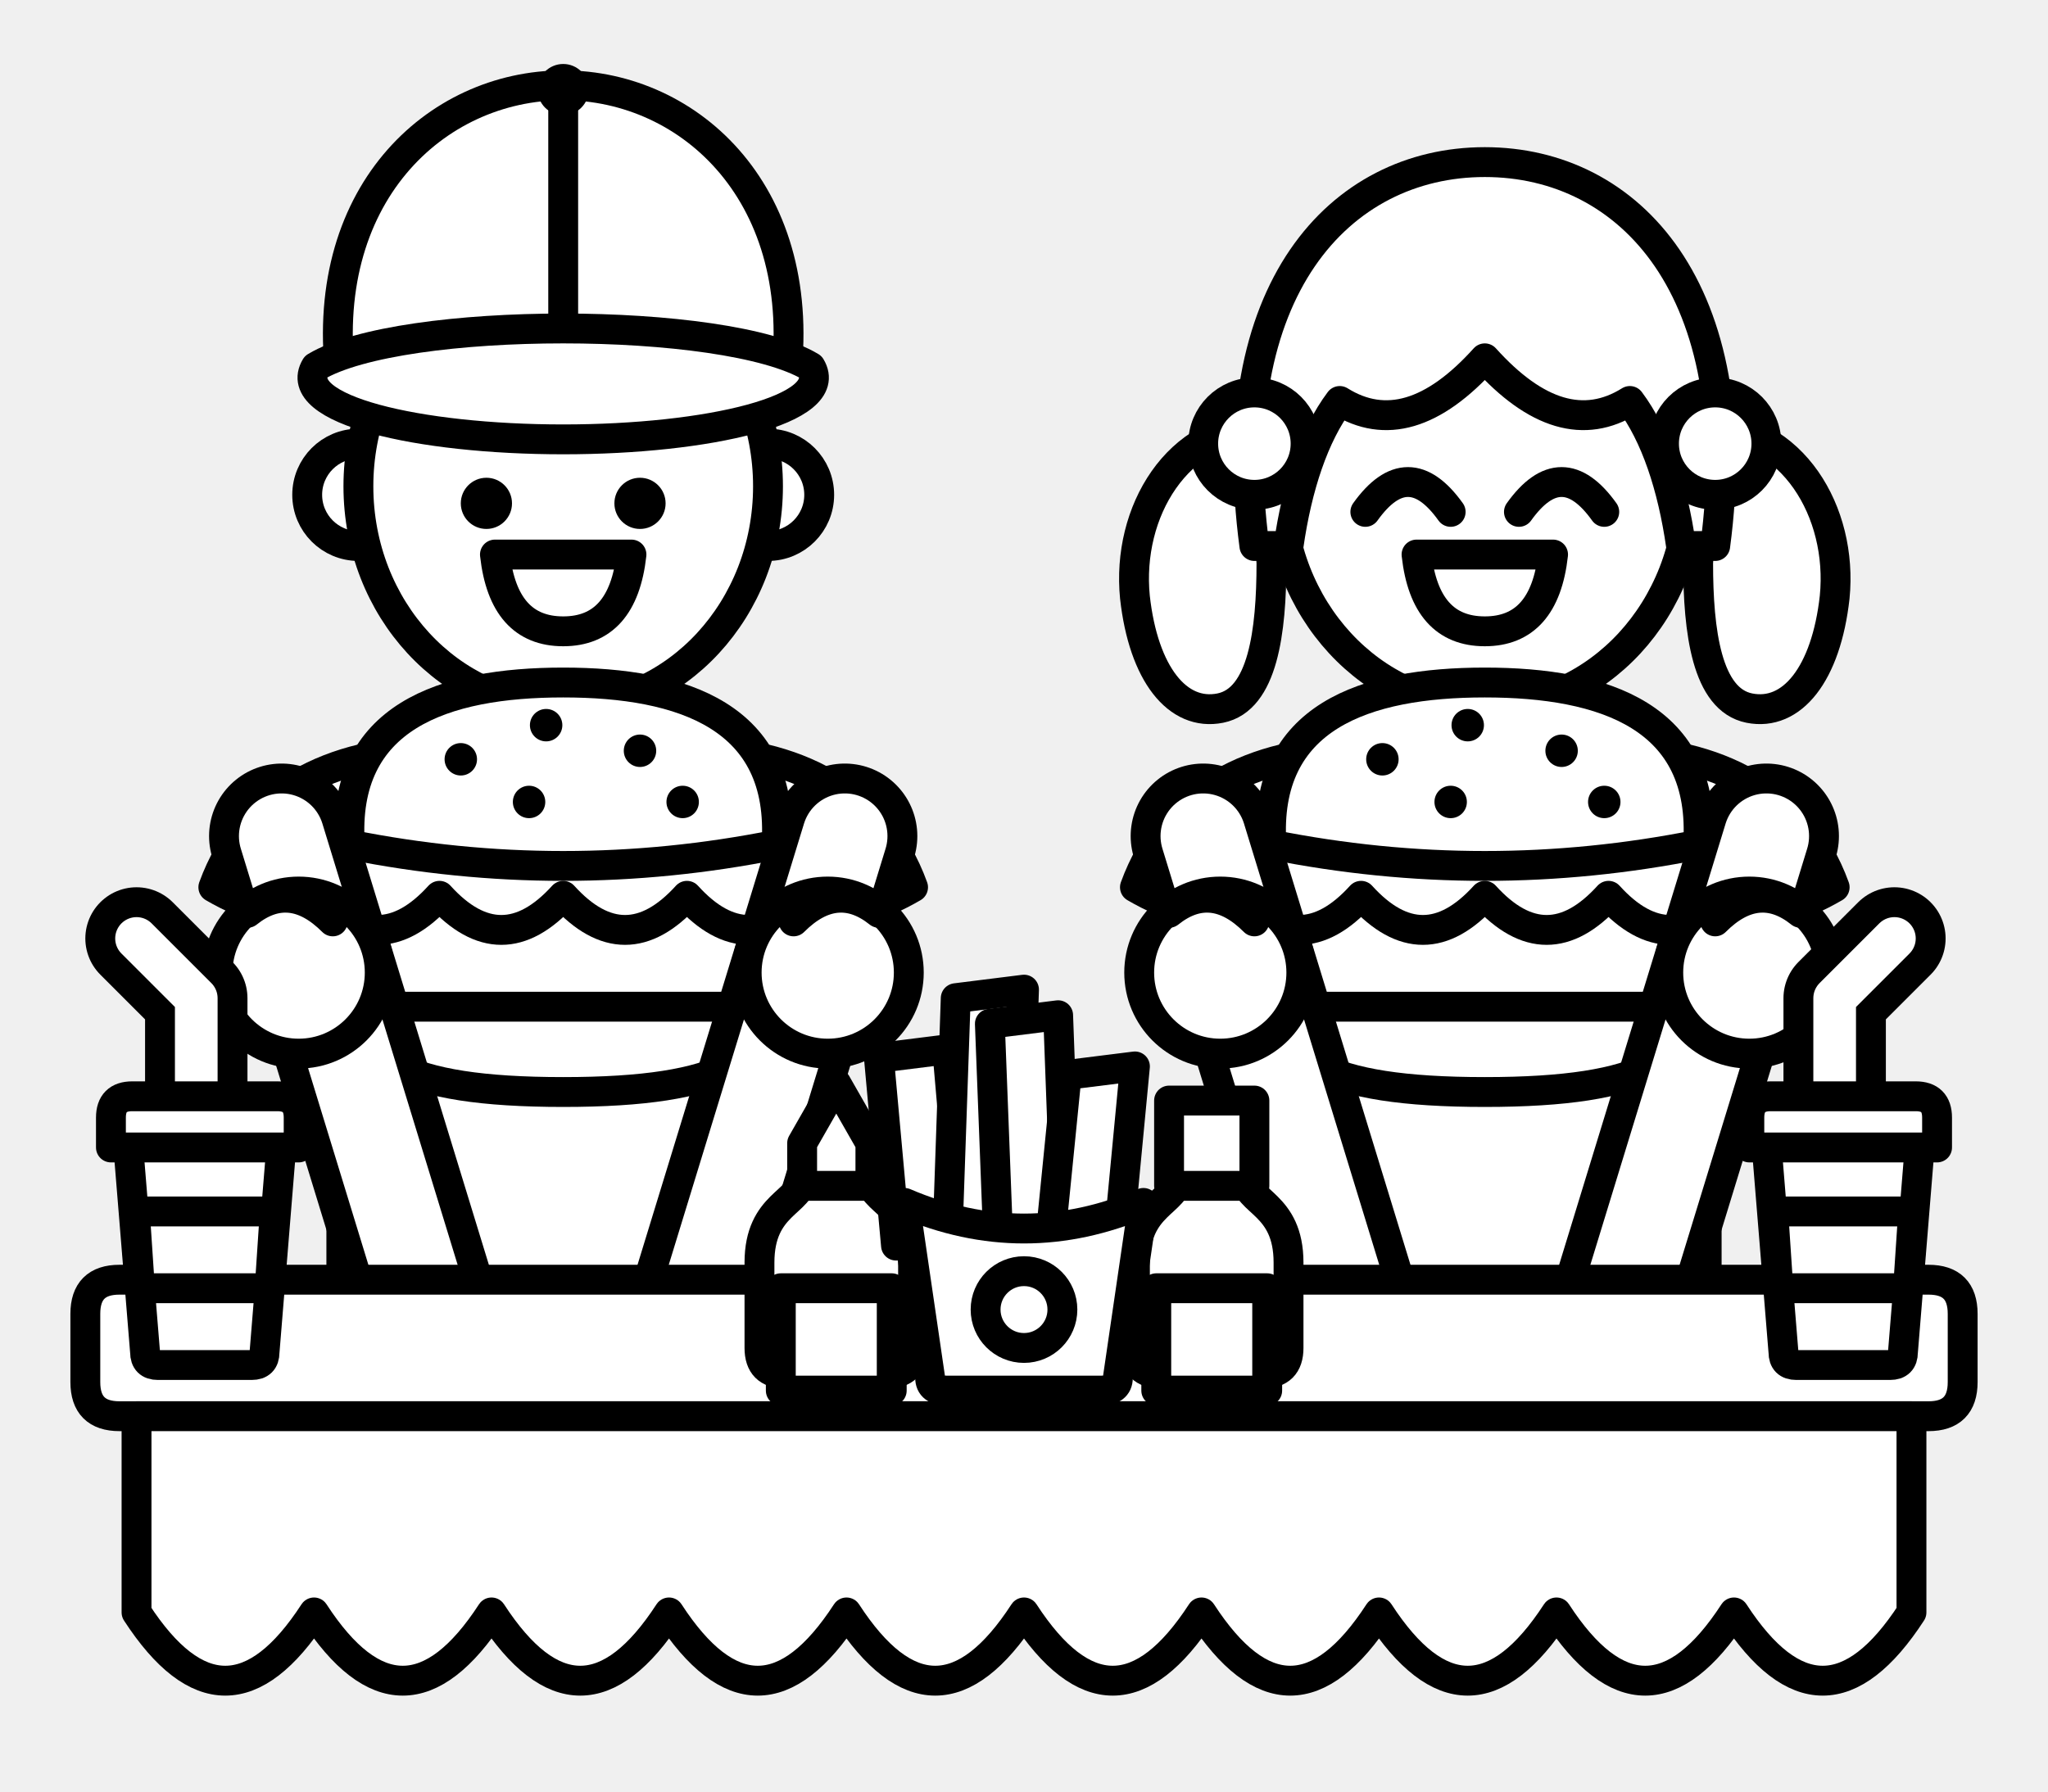
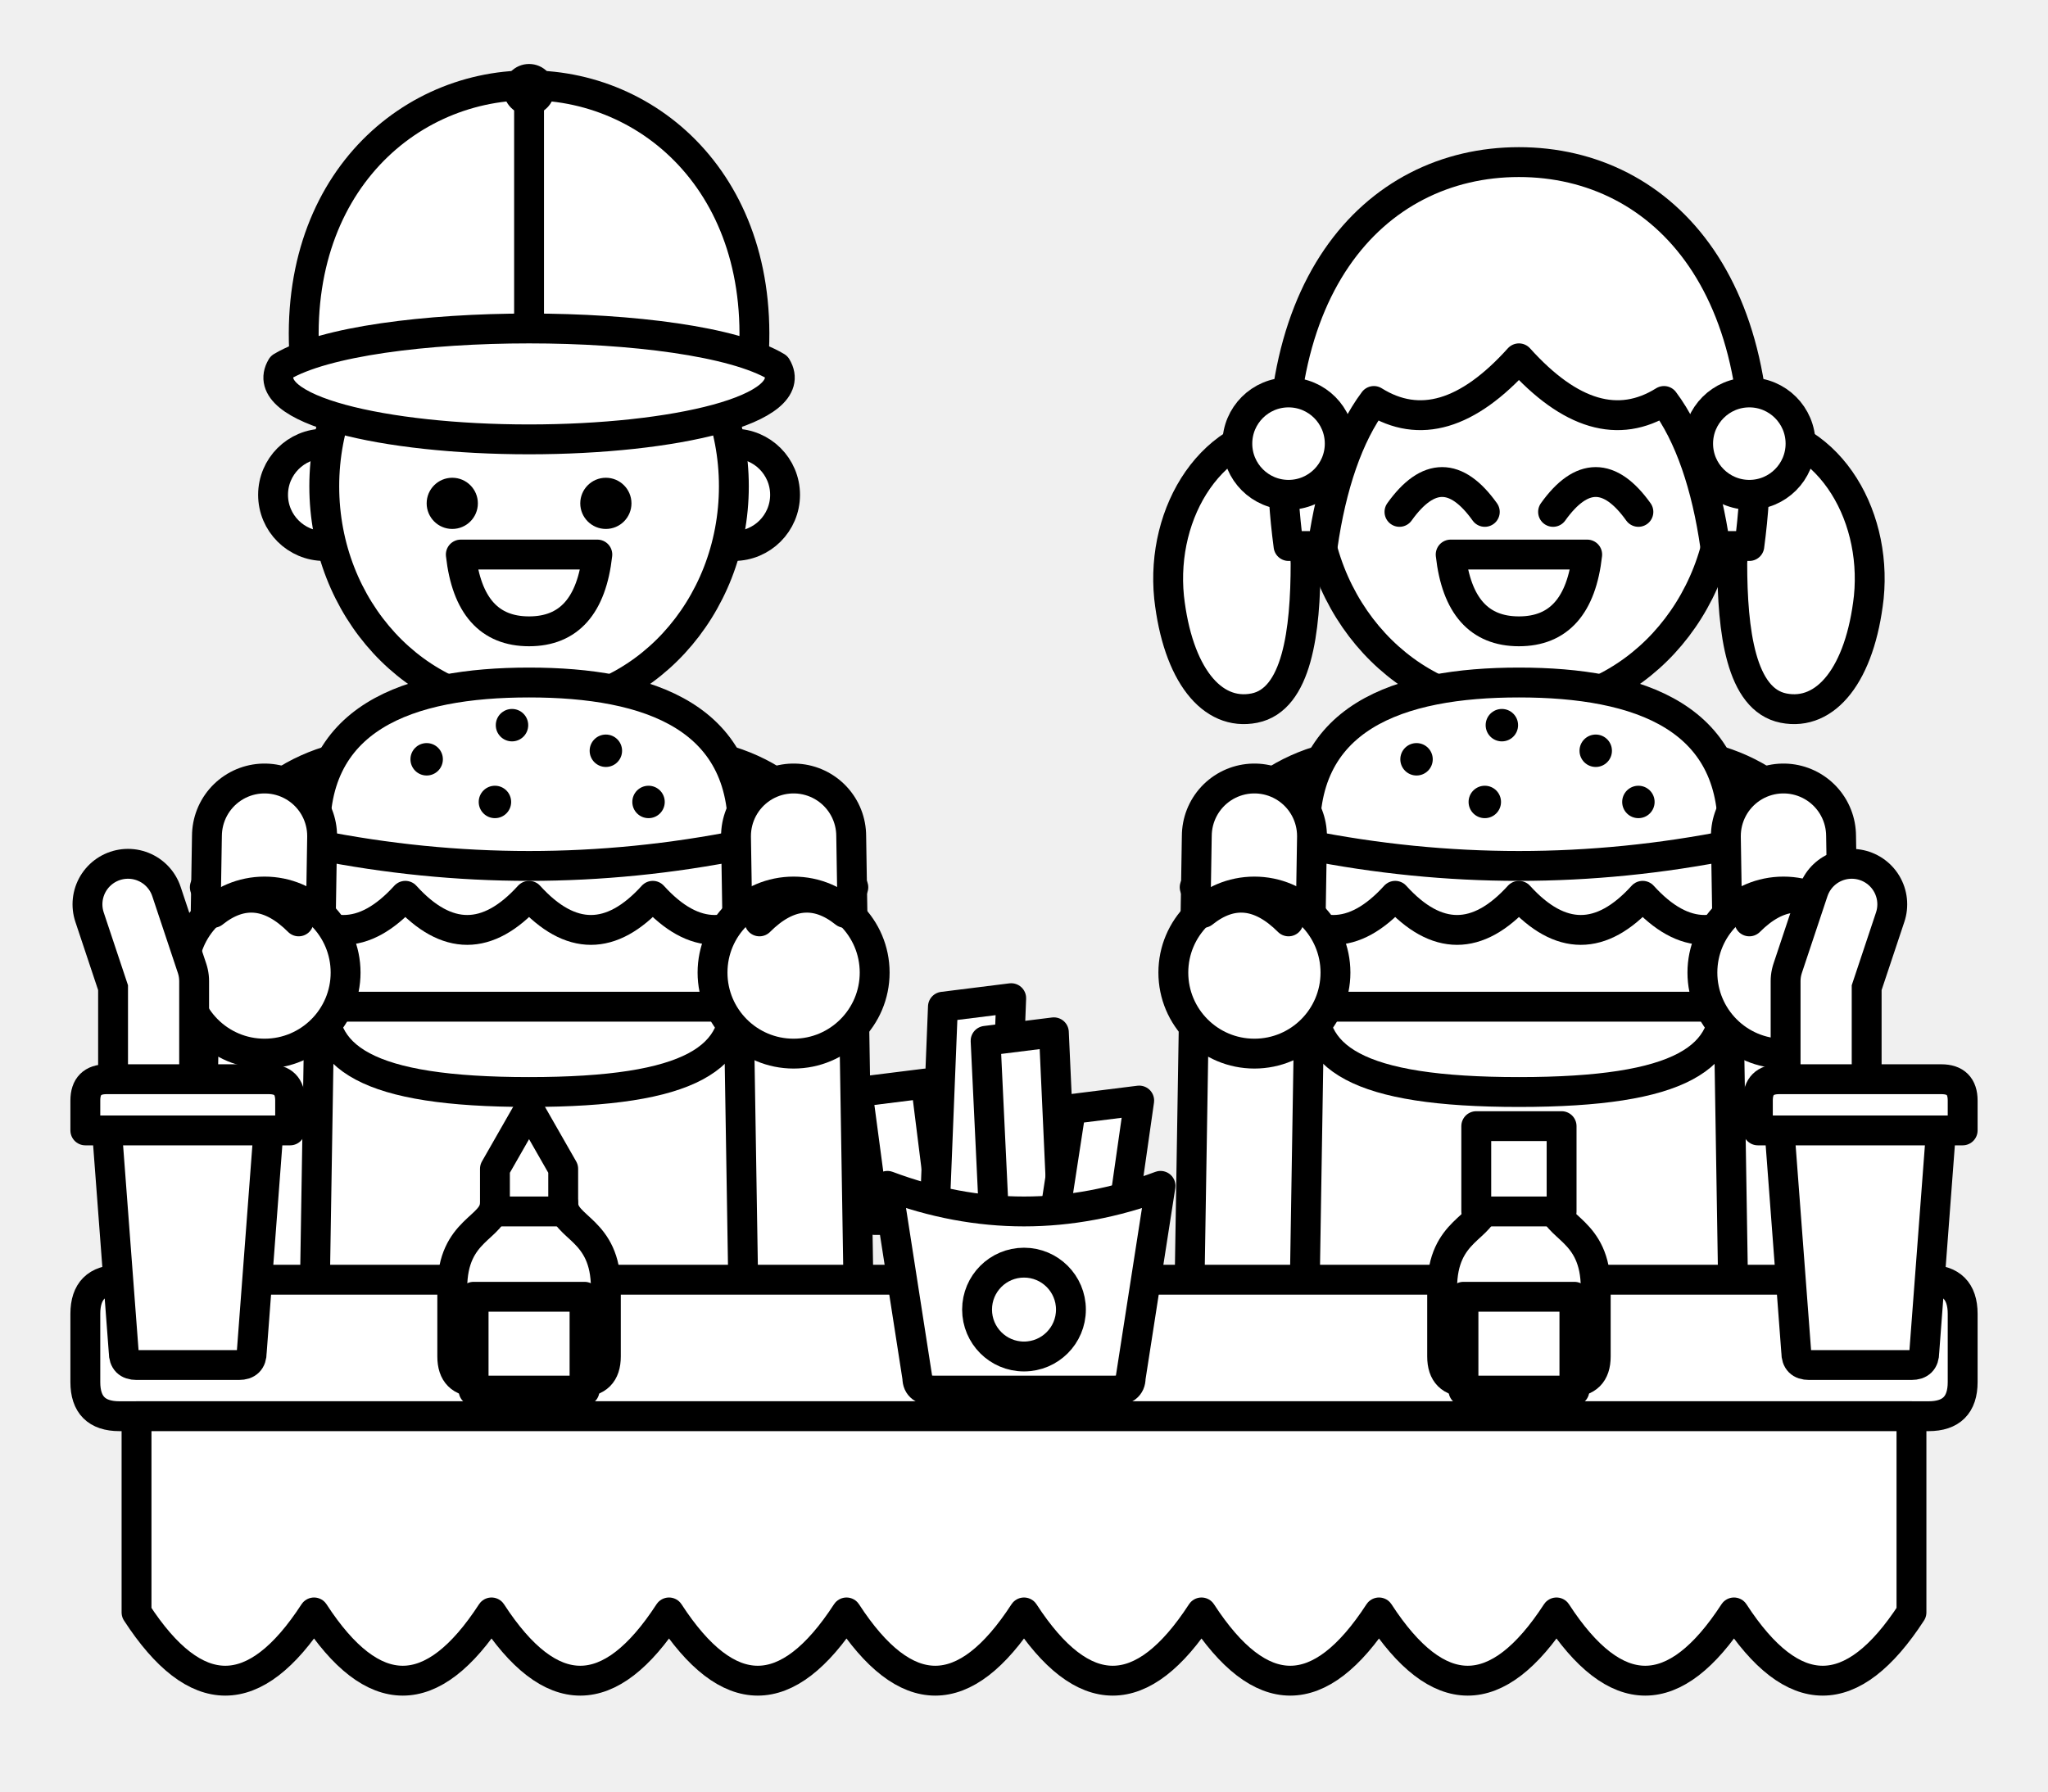
<svg xmlns="http://www.w3.org/2000/svg" viewBox="0 0 240 210" fill="#fff" stroke="#000" stroke-width="3.5" stroke-linecap="round" stroke-linejoin="round">
-   <circle cx="42" cy="58" r="6" />
-   <circle cx="90" cy="58" r="6" />
-   <path d="M56,82 C46,84 40,90 40,98 L40,156 L92,156 L92,98 C92,90 86,84 76,82 Z" />
-   <path d="M51,88 C39,88 29,93 25,104 Q37,111 50,104 Z" />
-   <path d="M81,88 C93,88 103,93 107,104 Q95,111 82,104 Z" />
-   <ellipse cx="66" cy="57" rx="24" ry="26" />
-   <circle cx="57" cy="59" r="3" fill="#000" stroke="none" />
-   <circle cx="75" cy="59" r="3" fill="#000" stroke="none" />
-   <path d="M58,65 L74,65 Q73,74 66,74 Q59,74 58,65 Z" />
-   <path d="M40,45 C37,23 51,10 66,10 C81,10 95,23 92,45 Z" />
-   <path d="M66,11 L66,38" fill="none" />
-   <circle cx="66" cy="10.5" r="3" fill="#000" stroke="none" />
-   <path d="M37,43 C47,37 85,37 95,43 C98,48 83,51.5 66,51.5 C49,51.5 34,48 37,43 Z" />
-   <path d="M42,116 L90,116 C91,124 85,128 66,128 C47,128 41,124 42,116 Z" />
-   <path d="M39,106 Q39,104 41,104 L91,104 Q93,104 93,106 L93,115 Q93,118 90,118 L42,118 Q39,118 39,115 Z" />
-   <path d="M37,96 L95,96 L95,105 Q87.75,113 80.5,105 Q73.25,113 66,105 Q58.75,113 51.5,105 Q44.25,113 37,105 Z" />
-   <path d="M41,99 C40,84 52,80 66,80 C80,80 92,84 91,99 Q66,104 41,99 Z" />
-   <circle cx="54" cy="89" r="1.9" fill="#000" stroke="none" />
-   <circle cx="64" cy="85" r="1.9" fill="#000" stroke="none" />
-   <circle cx="75" cy="88" r="1.9" fill="#000" stroke="none" />
-   <circle cx="62" cy="94" r="1.9" fill="#000" stroke="none" />
-   <circle cx="80" cy="94" r="1.9" fill="#000" stroke="none" />
-   <path d="M33,98 L52,160" fill="none" stroke-width="17" />
-   <path d="M33,98 L52,160" fill="none" stroke="#fff" stroke-width="10" />
-   <path d="M99,98 L80,160" fill="none" stroke-width="17" />
-   <path d="M99,98 L80,160" fill="none" stroke="#fff" stroke-width="10" />
-   <circle cx="35" cy="114" r="9.5" />
-   <path d="M39,108 Q34,103 29,107" fill="none" />
-   <circle cx="97" cy="114" r="9.5" />
-   <path d="M93,108 Q98,103 103,107" fill="none" />
-   <path d="M164,82 C154,84 148,90 148,98 L148,156 L200,156 L200,98 C200,90 194,84 184,82 Z" />
-   <path d="M159,88 C147,88 137,93 133,104 Q145,111 158,104 Z" />
-   <path d="M189,88 C201,88 211,93 215,104 Q203,111 190,104 Z" />
-   <path d="M148,50 C138,50 132,60 133,70 C134,79 138,84 143,83 C148,82 149,74 149,66 Z" />
-   <path d="M200,50 C210,50 216,60 215,70 C214,79 210,84 205,83 C200,82 199,74 199,66 Z" />
-   <ellipse cx="174" cy="57" rx="24" ry="26" />
-   <path d="M160,60 Q165,53 170,60" fill="none" />
-   <path d="M178,60 Q183,53 188,60" fill="none" />
-   <path d="M166,65 L182,65 Q181,74 174,74 Q167,74 166,65 Z" />
-   <path d="M147,64 C143,34 157,19 174,19 C191,19 205,34 201,64 L197,64 C196,57 194,51 191,47 Q183,52 174,42 Q165,52 157,47 C154,51 152,57 151,64 Z" />
-   <circle cx="147" cy="52" r="6" />
-   <circle cx="201" cy="52" r="6" />
-   <path d="M150,116 L198,116 C199,124 193,128 174,128 C155,128 149,124 150,116 Z" />
-   <path d="M147,106 Q147,104 149,104 L199,104 Q201,104 201,106 L201,115 Q201,118 198,118 L150,118 Q147,118 147,115 Z" />
-   <path d="M145,96 L203,96 L203,105 Q195.75,113 188.5,105 Q181.25,113 174,105 Q166.75,113 159.5,105 Q152.25,113 145,105 Z" />
-   <path d="M149,99 C148,84 160,80 174,80 C188,80 200,84 199,99 Q174,104 149,99 Z" />
-   <circle cx="162" cy="89" r="1.9" fill="#000" stroke="none" />
-   <circle cx="172" cy="85" r="1.9" fill="#000" stroke="none" />
-   <circle cx="183" cy="88" r="1.9" fill="#000" stroke="none" />
-   <circle cx="170" cy="94" r="1.9" fill="#000" stroke="none" />
-   <circle cx="188" cy="94" r="1.9" fill="#000" stroke="none" />
-   <path d="M141,98 L160,160" fill="none" stroke-width="17" />
-   <path d="M141,98 L160,160" fill="none" stroke="#fff" stroke-width="10" />
-   <path d="M207,98 L188,160" fill="none" stroke-width="17" />
-   <path d="M207,98 L188,160" fill="none" stroke="#fff" stroke-width="10" />
-   <circle cx="143" cy="114" r="9.5" />
-   <path d="M147,108 Q142,103 137,107" fill="none" />
-   <circle cx="205" cy="114" r="9.5" />
-   <path d="M201,108 Q206,103 211,107" fill="none" />
+   <circle cx="38" cy="58" r="6" />
+   <circle cx="86" cy="58" r="6" />
+   <path d="M52,82 C42,84 36,90 36,98 L36,156 L88,156 L88,98 C88,90 82,84 72,82 Z" />
+   <path d="M47,88 C36,88 28,93 24,104 Q35,111 46,104 Z" />
+   <path d="M77,88 C88,88 96,93 100,104 Q89,111 78,104 Z" />
+   <ellipse cx="62" cy="57" rx="24" ry="26" />
+   <circle cx="53" cy="59" r="3" fill="#000" stroke="none" />
+   <circle cx="71" cy="59" r="3" fill="#000" stroke="none" />
+   <path d="M54,65 L70,65 Q69,74 62,74 Q55,74 54,65 Z" />
+   <path d="M36,45 C33,23 47,10 62,10 C77,10 91,23 88,45 Z" />
+   <path d="M62,11 L62,38" fill="none" />
+   <circle cx="62" cy="10.5" r="3" fill="#000" stroke="none" />
+   <path d="M33,43 C43,37 81,37 91,43 C94,48 79,51.5 62,51.5 C45,51.5 30,48 33,43 Z" />
+   <path d="M38,116 L86,116 C87,124 81,128 62,128 C43,128 37,124 38,116 Z" />
+   <path d="M35,106 Q35,104 37,104 L87,104 Q89,104 89,106 L89,115 Q89,118 86,118 L38,118 Q35,118 35,115 Z" />
+   <path d="M33,96 L91,96 L91,105 Q83.75,113 76.5,105 Q69.25,113 62,105 Q54.75,113 47.5,105 Q40.25,113 33,105 Z" />
+   <path d="M37,99 C36,84 48,80 62,80 C76,80 88,84 87,99 Q62,104 37,99 Z" />
+   <circle cx="50" cy="89" r="1.9" fill="#000" stroke="none" />
+   <circle cx="60" cy="85" r="1.9" fill="#000" stroke="none" />
+   <circle cx="71" cy="88" r="1.9" fill="#000" stroke="none" />
+   <circle cx="58" cy="94" r="1.9" fill="#000" stroke="none" />
+   <circle cx="76" cy="94" r="1.9" fill="#000" stroke="none" />
+   <path d="M31,98 L30,160" fill="none" stroke-width="17" />
+   <path d="M31,98 L30,160" fill="none" stroke="#fff" stroke-width="10" />
+   <path d="M93,98 L94,160" fill="none" stroke-width="17" />
+   <path d="M93,98 L94,160" fill="none" stroke="#fff" stroke-width="10" />
+   <circle cx="31" cy="114" r="9.5" />
+   <path d="M35,108 Q30,103 25,107" fill="none" />
+   <circle cx="93" cy="114" r="9.5" />
+   <path d="M89,108 Q94,103 99,107" fill="none" />
+   <path d="M168,82 C158,84 152,90 152,98 L152,156 L204,156 L204,98 C204,90 198,84 188,82 Z" />
+   <path d="M163,88 C152,88 144,93 140,104 Q151,111 162,104 Z" />
+   <path d="M193,88 C204,88 212,93 216,104 Q205,111 194,104 Z" />
+   <path d="M152,50 C142,50 136,60 137,70 C138,79 142,84 147,83 C152,82 153,74 153,66 Z" />
+   <path d="M204,50 C214,50 220,60 219,70 C218,79 214,84 209,83 C204,82 203,74 203,66 Z" />
+   <ellipse cx="178" cy="57" rx="24" ry="26" />
+   <path d="M164,60 Q169,53 174,60" fill="none" />
+   <path d="M182,60 Q187,53 192,60" fill="none" />
+   <path d="M170,65 L186,65 Q185,74 178,74 Q171,74 170,65 Z" />
+   <path d="M151,64 C147,34 161,19 178,19 C195,19 209,34 205,64 L201,64 C200,57 198,51 195,47 Q187,52 178,42 Q169,52 161,47 C158,51 156,57 155,64 Z" />
+   <circle cx="151" cy="52" r="6" />
+   <circle cx="205" cy="52" r="6" />
+   <path d="M154,116 L202,116 C203,124 197,128 178,128 C159,128 153,124 154,116 Z" />
+   <path d="M151,106 Q151,104 153,104 L203,104 Q205,104 205,106 L205,115 Q205,118 202,118 L154,118 Q151,118 151,115 Z" />
+   <path d="M149,96 L207,96 L207,105 Q199.75,113 192.5,105 Q185.25,113 178,105 Q170.75,113 163.5,105 Q156.25,113 149,105 Z" />
+   <path d="M153,99 C152,84 164,80 178,80 C192,80 204,84 203,99 Q178,104 153,99 Z" />
+   <circle cx="166" cy="89" r="1.9" fill="#000" stroke="none" />
+   <circle cx="176" cy="85" r="1.9" fill="#000" stroke="none" />
+   <circle cx="187" cy="88" r="1.9" fill="#000" stroke="none" />
+   <circle cx="174" cy="94" r="1.9" fill="#000" stroke="none" />
+   <circle cx="192" cy="94" r="1.9" fill="#000" stroke="none" />
+   <path d="M147,98 L146,160" fill="none" stroke-width="17" />
+   <path d="M147,98 L146,160" fill="none" stroke="#fff" stroke-width="10" />
+   <path d="M209,98 L210,160" fill="none" stroke-width="17" />
+   <path d="M209,98 L210,160" fill="none" stroke="#fff" stroke-width="10" />
+   <circle cx="147" cy="114" r="9.5" />
+   <path d="M151,108 Q146,103 141,107" fill="none" />
+   <circle cx="209" cy="114" r="9.5" />
+   <path d="M205,108 Q210,103 215,107" fill="none" />
  <path d="M 14,150 L 226,150 Q 230,150 230,154 L 230,162 Q 230,166 226,166 L 14,166 Q 10,166 10,162 L 10,154 Q 10,150 14,150 Z" />
  <path d="M 16,166 L 16,189 Q 26.4,205 36.8,189 Q 47.2,205 57.6,189 Q 68,205 78.4,189 Q 88.8,205 99.2,189 Q 109.6,205 120,189 Q 130.4,205 140.8,189 Q 151.2,205 161.6,189 Q 172,205 182.4,189 Q 192.8,205 203.2,189 Q 213.6,205 224,189 L 224,166 Z" />
-   <path d="M23,132 L23,117 L16,110" fill="none" stroke-width="12" />
-   <path d="M23,132 L23,117 L16,110" fill="none" stroke="#fff" stroke-width="5" />
-   <path d="M15,134 L33,134 L31,158.5 Q31,160 29.5,160 L18.5,160 Q17,160 17,158.5 Z" />
-   <path d="M15.8,142 L32.2,142 L31.6,151 L16.4,151 Z" />
-   <path d="M13,131 Q13,128.5 15.5,128.5 L32.5,128.5 Q35,128.5 35,131 L35,134.5 L13,134.5 Z" />
-   <path d="M215,132 L215,117 L222,110" fill="none" stroke-width="12" />
-   <path d="M215,132 L215,117 L222,110" fill="none" stroke="#fff" stroke-width="5" />
-   <path d="M207,134 L225,134 L223,158.5 Q223,160 221.5,160 L210.5,160 Q209,160 209,158.5 Z" />
-   <path d="M207.8,142 L224.2,142 L223.6,151 L208.4,151 Z" />
-   <path d="M205,131 Q205,128.5 207.5,128.5 L224.5,128.5 Q227,128.5 227,131 L227,134.5 L205,134.5 Z" />
-   <path d="M89,158 L89,148 C89,141 94,141 94,138 L102,138 C102,141 107,141 107,148 L107,158 Q107,161 104,161 L92,161 Q89,161 89,158 Z" />
-   <path d="M91.5,151 L104.5,151 L104.5,163 L91.5,163 Z" />
-   <path d="M94,139 L94,134 L98,127 L102,134 L102,139 Z" />
-   <path d="M133,158 L133,148 C133,141 138,141 138,138 L146,138 C146,141 151,141 151,148 L151,158 Q151,161 148,161 L136,161 Q133,161 133,158 Z" />
-   <path d="M135.5,151 L148.5,151 L148.5,163 L135.5,163 Z" />
-   <path d="M137,139 L137,129 L147,129 L147,139 Z" />
-   <path d="M105,146 L103,124 L111,123 L113,146 Z" />
-   <path d="M111,146 L112,117 L120,116 L119,146 Z" />
-   <path d="M117,146 L116,120 L124,119 L125,146 Z" />
-   <path d="M123,146 L125,126 L133,125 L131,146 Z" />
-   <path d="M106,141 Q120,147 134,141 L131,161.5 Q131,163 129,163 L111,163 Q109,163 109,161.5 Z" />
-   <ellipse cx="120" cy="153.5" rx="4.5" ry="4.5" />
+   <path d="M18,130 L18,115 L15,106" fill="none" stroke-width="13" />
+   <path d="M18,130 L18,115 L15,106" fill="none" stroke="#fff" stroke-width="6" />
+   <path d="M12.5,132 L31.5,132 L29.5,158.5 Q29.5,160 28,160 L16,160 Q14.5,160 14.5,158.5 Z" />
+   <path d="M10,129 Q10,126.5 12.5,126.5 L31.5,126.5 Q34,126.5 34,129 L34,132.5 L10,132.5 Z" />
+   <path d="M214,130 L214,115 L217,106" fill="none" stroke-width="13" />
+   <path d="M214,130 L214,115 L217,106" fill="none" stroke="#fff" stroke-width="6" />
+   <path d="M208.5,132 L227.5,132 L225.5,158.5 Q225.5,160 224,160 L212,160 Q210.5,160 210.5,158.5 Z" />
+   <path d="M206,129 Q206,126.5 208.5,126.5 L227.5,126.5 Q230,126.5 230,129 L230,132.5 L206,132.5 Z" />
+   <path d="M53,159 L53,151 C53,144 58,144 58,141 L66,141 C66,144 71,144 71,151 L71,159 Q71,162 68,162 L56,162 Q53,162 53,159 Z" />
+   <path d="M55.5,152 L68.5,152 L68.5,163 L55.5,163 Z" />
+   <path d="M58,142 L58,137 L62,130 L66,137 L66,142 Z" />
+   <path d="M169,159 L169,151 C169,144 174,144 174,141 L182,141 C182,144 187,144 187,151 L187,159 Q187,162 184,162 L172,162 Q169,162 169,159 Z" />
+   <path d="M171.5,152 L184.5,152 L184.5,163 L171.5,163 Z" />
+   <path d="M173,142 L173,132 L183,132 L183,142 Z" />
+   <path d="M102.5,143 L100.5,128 L108.5,127 L110.5,143 Z" />
+   <path d="M109.5,143 L110.5,118 L118.5,117 L117.5,143 Z" />
+   <path d="M116.5,143 L115.5,122 L123.5,121 L124.5,143 Z" />
+   <path d="M123.5,143 L125.5,130 L133.5,129 L131.5,143 Z" />
+   <path d="M104,139 Q120,145 136,139 L132.5,161.5 Q132.5,163 130.5,163 L109.5,163 Q107.5,163 107.5,161.5 Z" />
+   <ellipse cx="120" cy="153.5" rx="5.5" ry="5.5" />
</svg>
